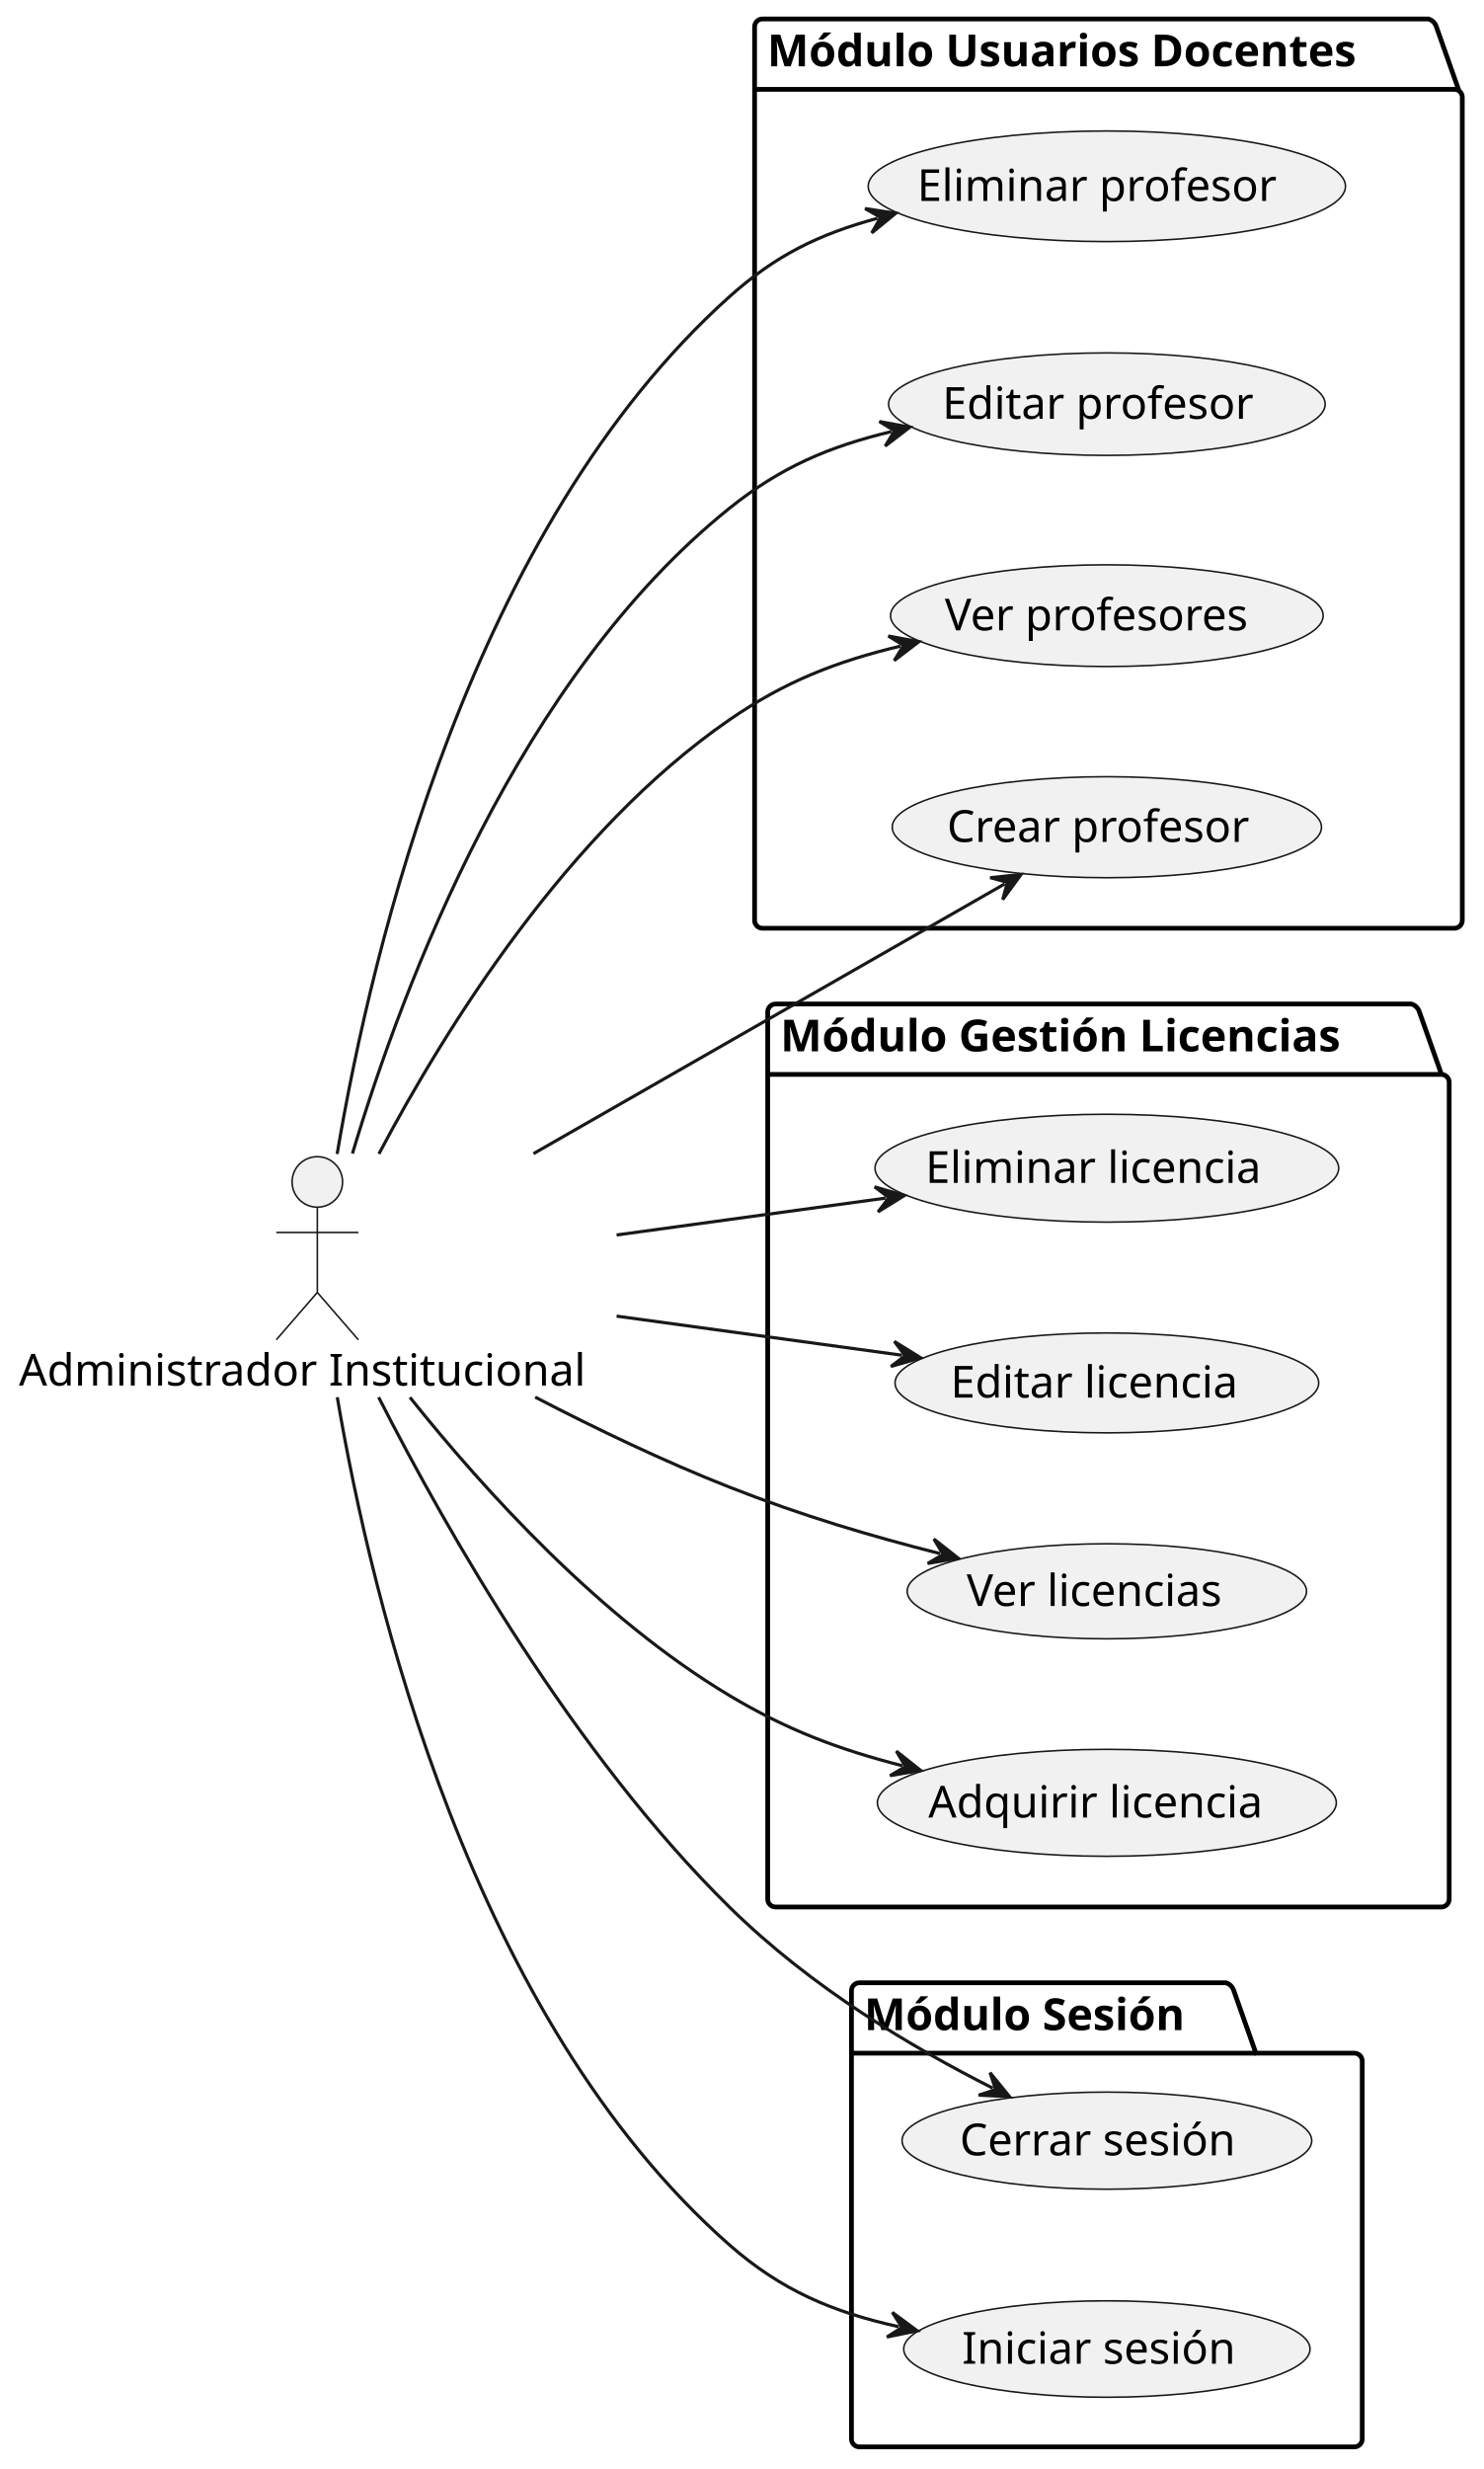
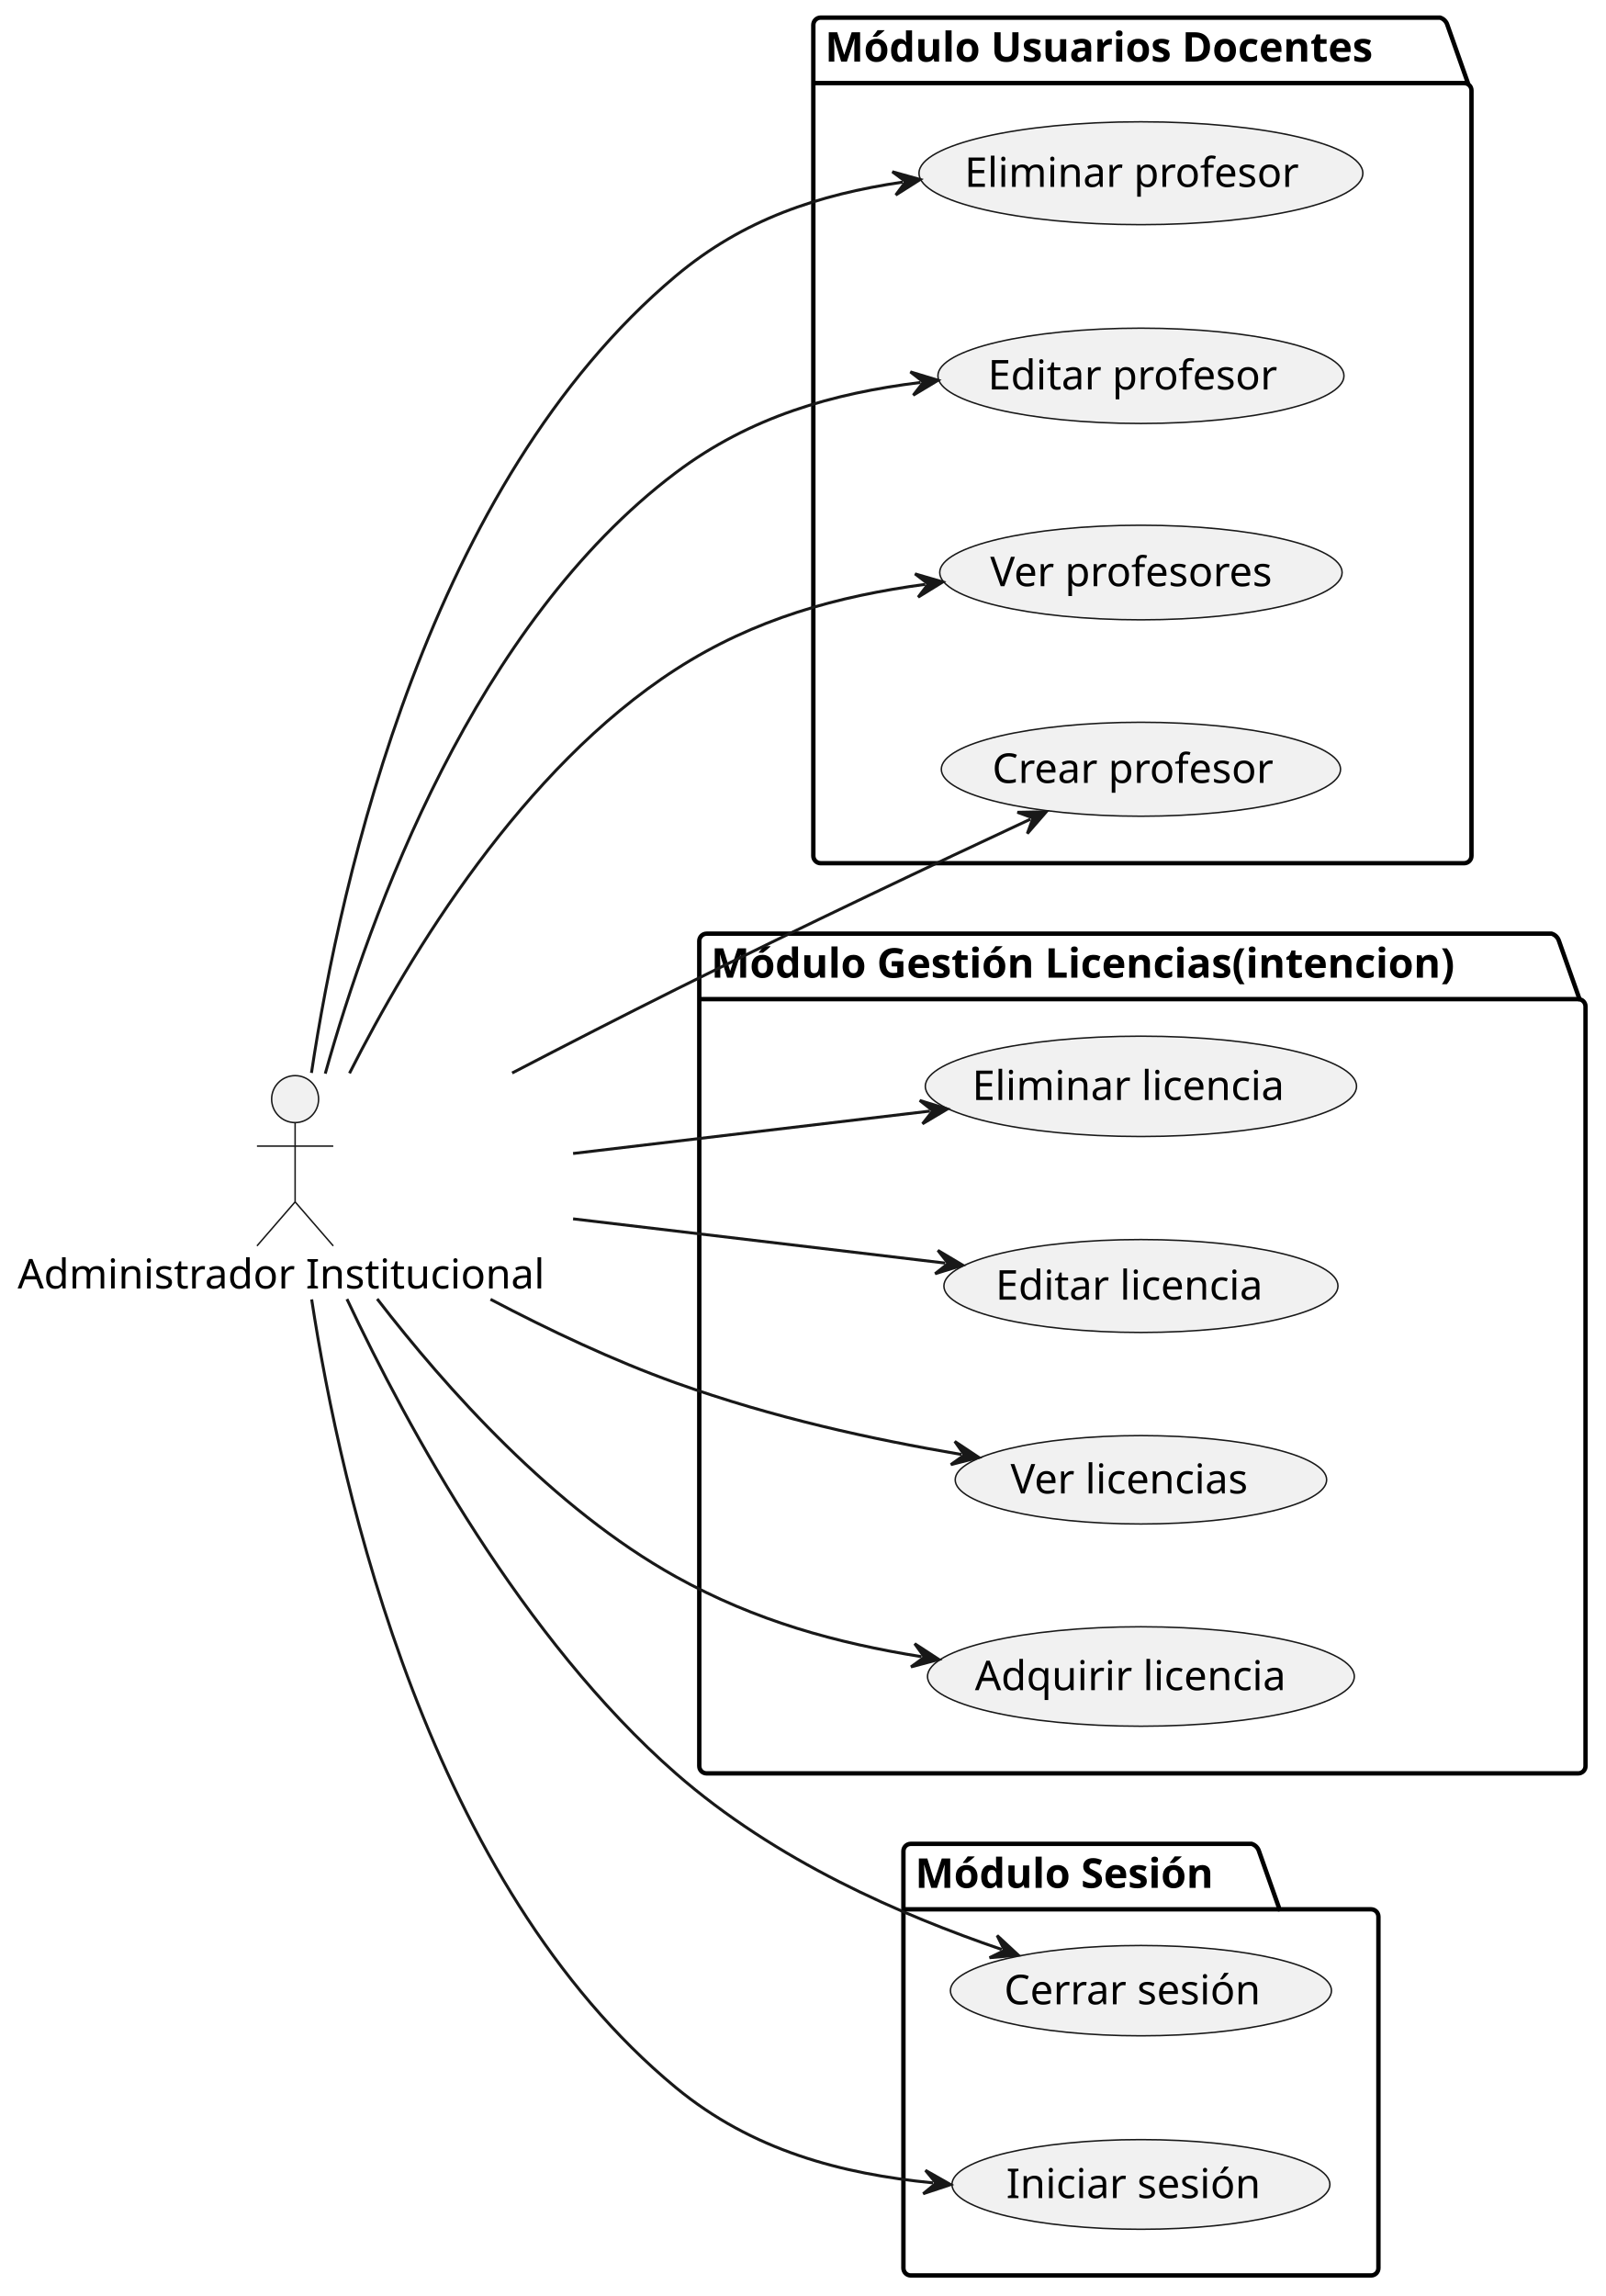
- <svg xmlns="http://www.w3.org/2000/svg" contentStyleType="text/css" data-diagram-type="DESCRIPTION" height="782px" preserveAspectRatio="none" style="width:470px;height:782px;background:#FFFFFF;" version="1.1" viewBox="0 0 470 782" width="470px" zoomAndPan="magnify">
+ <svg xmlns="http://www.w3.org/2000/svg" contentStyleType="text/css" data-diagram-type="DESCRIPTION" height="782px" preserveAspectRatio="none" style="width:547px;height:782px;background:#FFFFFF;" version="1.1" viewBox="0 0 547 782" width="547px" zoomAndPan="magnify">
  <defs />
  <g>
    <g class="cluster" data-entity="M.dulo Usuarios Docentes" data-source-line="5" data-uid="ent0003" id="cluster_M.dulo Usuarios Docentes">
-       <path d="M241.56,6 L452.553,6 A3.75,3.75 0 0 1 455.053,8.5 L462.053,28.297 L460.76,28.297 A2.5,2.5 0 0 1 463.26,30.797 L463.26,291.5 A2.5,2.5 0 0 1 460.76,294 L241.56,294 A2.5,2.5 0 0 1 239.06,291.5 L239.06,8.5 A2.5,2.5 0 0 1 241.56,6" fill="none" style="stroke:#000000;stroke-width:1.5;" />
-       <line style="stroke:#000000;stroke-width:1.5;" x1="239.06" x2="462.053" y1="28.297" y2="28.297" />
-       <text fill="#000000" font-family="sans-serif" font-size="14" font-weight="bold" lengthAdjust="spacing" textLength="209.993" x="243.06" y="20.995">Módulo Usuarios Docentes</text>
+       <path d="M279.56,6 L490.553,6 A3.75,3.75 0 0 1 493.053,8.5 L500.053,28.297 L498.76,28.297 A2.5,2.5 0 0 1 501.26,30.797 L501.26,291.5 A2.5,2.5 0 0 1 498.76,294 L279.56,294 A2.5,2.5 0 0 1 277.06,291.5 L277.06,8.5 A2.5,2.5 0 0 1 279.56,6" fill="none" style="stroke:#000000;stroke-width:1.5;" />
+       <line style="stroke:#000000;stroke-width:1.5;" x1="277.06" x2="500.053" y1="28.297" y2="28.297" />
+       <text fill="#000000" font-family="sans-serif" font-size="14" font-weight="bold" lengthAdjust="spacing" textLength="209.993" x="281.06" y="20.995">Módulo Usuarios Docentes</text>
    </g>
-     <g class="cluster" data-entity="M.dulo Gesti.n Licencias" data-source-line="12" data-uid="ent0008" id="cluster_M.dulo Gesti.n Licencias">
-       <path d="M245.71,318 L447.167,318 A3.75,3.75 0 0 1 449.667,320.5 L456.667,340.297 L456.61,340.297 A2.5,2.5 0 0 1 459.11,342.797 L459.11,601.5 A2.5,2.5 0 0 1 456.61,604 L245.71,604 A2.5,2.5 0 0 1 243.21,601.5 L243.21,320.5 A2.5,2.5 0 0 1 245.71,318" fill="none" style="stroke:#000000;stroke-width:1.5;" />
-       <line style="stroke:#000000;stroke-width:1.5;" x1="243.21" x2="456.667" y1="340.297" y2="340.297" />
-       <text fill="#000000" font-family="sans-serif" font-size="14" font-weight="bold" lengthAdjust="spacing" textLength="200.457" x="247.21" y="332.995">Módulo Gestión Licencias</text>
+     <g class="cluster" data-entity="M.dulo Gesti.n Licencias.intencion." data-source-line="12" data-uid="ent0008" id="cluster_M.dulo Gesti.n Licencias.intencion.">
+       <path d="M240.71,318 L528.566,318 A3.75,3.75 0 0 1 531.066,320.5 L538.066,340.297 L537.61,340.297 A2.5,2.5 0 0 1 540.11,342.797 L540.11,601.5 A2.5,2.5 0 0 1 537.61,604 L240.71,604 A2.5,2.5 0 0 1 238.21,601.5 L238.21,320.5 A2.5,2.5 0 0 1 240.71,318" fill="none" style="stroke:#000000;stroke-width:1.5;" />
+       <line style="stroke:#000000;stroke-width:1.5;" x1="238.21" x2="538.066" y1="340.297" y2="340.297" />
+       <text fill="#000000" font-family="sans-serif" font-size="14" font-weight="bold" lengthAdjust="spacing" textLength="286.856" x="242.21" y="332.995">Módulo Gestión Licencias(intencion)</text>
    </g>
    <g class="cluster" data-entity="M.dulo Sesi.n" data-source-line="19" data-uid="ent0013" id="cluster_M.dulo Sesi.n">
-       <path d="M272.25,628 L388.374,628 A3.75,3.75 0 0 1 390.874,630.5 L397.874,650.297 L429.06,650.297 A2.5,2.5 0 0 1 431.56,652.797 L431.56,772.5 A2.5,2.5 0 0 1 429.06,775 L272.25,775 A2.5,2.5 0 0 1 269.75,772.5 L269.75,630.5 A2.5,2.5 0 0 1 272.25,628" fill="none" style="stroke:#000000;stroke-width:1.5;" />
-       <line style="stroke:#000000;stroke-width:1.5;" x1="269.75" x2="397.874" y1="650.297" y2="650.297" />
-       <text fill="#000000" font-family="sans-serif" font-size="14" font-weight="bold" lengthAdjust="spacing" textLength="115.124" x="273.75" y="642.995">Módulo Sesión</text>
+       <path d="M310.25,628 L426.374,628 A3.75,3.75 0 0 1 428.874,630.5 L435.874,650.297 L467.06,650.297 A2.5,2.5 0 0 1 469.56,652.797 L469.56,772.5 A2.5,2.5 0 0 1 467.06,775 L310.25,775 A2.5,2.5 0 0 1 307.75,772.5 L307.75,630.5 A2.5,2.5 0 0 1 310.25,628" fill="none" style="stroke:#000000;stroke-width:1.5;" />
+       <line style="stroke:#000000;stroke-width:1.5;" x1="307.75" x2="435.874" y1="650.297" y2="650.297" />
+       <text fill="#000000" font-family="sans-serif" font-size="14" font-weight="bold" lengthAdjust="spacing" textLength="115.124" x="311.75" y="642.995">Módulo Sesión</text>
    </g>
    <g class="entity" data-entity="UC32" data-source-line="6" data-uid="ent0004" id="entity_UC32">
-       <ellipse cx="350.661" cy="262" fill="#F1F1F1" rx="68.001" ry="16" style="stroke:#181818;stroke-width:0.5;" />
-       <text fill="#000000" font-family="sans-serif" font-size="14" lengthAdjust="spacing" textLength="101.295" x="300.013" y="266.649">Crear profesor</text>
+       <ellipse cx="388.661" cy="262" fill="#F1F1F1" rx="68.001" ry="16" style="stroke:#181818;stroke-width:0.5;" />
+       <text fill="#000000" font-family="sans-serif" font-size="14" lengthAdjust="spacing" textLength="101.295" x="338.013" y="266.649">Crear profesor</text>
    </g>
    <g class="entity" data-entity="UC33" data-source-line="7" data-uid="ent0005" id="entity_UC33">
-       <ellipse cx="350.657" cy="194.998" fill="#F1F1F1" rx="68.537" ry="16.108" style="stroke:#181818;stroke-width:0.5;" />
-       <text fill="#000000" font-family="sans-serif" font-size="14" lengthAdjust="spacing" textLength="102.669" x="299.323" y="199.646">Ver profesores</text>
+       <ellipse cx="388.657" cy="194.998" fill="#F1F1F1" rx="68.537" ry="16.108" style="stroke:#181818;stroke-width:0.5;" />
+       <text fill="#000000" font-family="sans-serif" font-size="14" lengthAdjust="spacing" textLength="102.669" x="337.323" y="199.646">Ver profesores</text>
    </g>
    <g class="entity" data-entity="UC34" data-source-line="8" data-uid="ent0006" id="entity_UC34">
-       <ellipse cx="350.663" cy="128.003" fill="#F1F1F1" rx="69.163" ry="16.233" style="stroke:#181818;stroke-width:0.5;" />
-       <text fill="#000000" font-family="sans-serif" font-size="14" lengthAdjust="spacing" textLength="104.262" x="298.532" y="132.651">Editar profesor</text>
+       <ellipse cx="388.663" cy="128.003" fill="#F1F1F1" rx="69.163" ry="16.233" style="stroke:#181818;stroke-width:0.5;" />
+       <text fill="#000000" font-family="sans-serif" font-size="14" lengthAdjust="spacing" textLength="104.262" x="336.532" y="132.651">Editar profesor</text>
    </g>
    <g class="entity" data-entity="UC35" data-source-line="9" data-uid="ent0007" id="entity_UC35">
-       <ellipse cx="350.658" cy="59" fill="#F1F1F1" rx="75.598" ry="17.52" style="stroke:#181818;stroke-width:0.5;" />
-       <text fill="#000000" font-family="sans-serif" font-size="14" lengthAdjust="spacing" textLength="120.176" x="290.57" y="63.648">Eliminar profesor</text>
+       <ellipse cx="388.658" cy="59" fill="#F1F1F1" rx="75.598" ry="17.52" style="stroke:#181818;stroke-width:0.5;" />
+       <text fill="#000000" font-family="sans-serif" font-size="14" lengthAdjust="spacing" textLength="120.176" x="328.57" y="63.648">Eliminar profesor</text>
    </g>
    <g class="entity" data-entity="UC36" data-source-line="13" data-uid="ent0009" id="entity_UC36">
-       <ellipse cx="350.656" cy="570.999" fill="#F1F1F1" rx="72.696" ry="16.939" style="stroke:#181818;stroke-width:0.5;" />
-       <text fill="#000000" font-family="sans-serif" font-size="14" lengthAdjust="spacing" textLength="113.094" x="294.109" y="575.648">Adquirir licencia</text>
+       <ellipse cx="388.656" cy="570.999" fill="#F1F1F1" rx="72.696" ry="16.939" style="stroke:#181818;stroke-width:0.5;" />
+       <text fill="#000000" font-family="sans-serif" font-size="14" lengthAdjust="spacing" textLength="113.094" x="332.109" y="575.648">Adquirir licencia</text>
    </g>
    <g class="entity" data-entity="UC37" data-source-line="14" data-uid="ent0010" id="entity_UC37">
-       <ellipse cx="350.657" cy="504.003" fill="#F1F1F1" rx="63.267" ry="15.053" style="stroke:#181818;stroke-width:0.5;" />
-       <text fill="#000000" font-family="sans-serif" font-size="14" lengthAdjust="spacing" textLength="88.819" x="306.248" y="508.652">Ver licencias</text>
+       <ellipse cx="388.657" cy="504.003" fill="#F1F1F1" rx="63.267" ry="15.053" style="stroke:#181818;stroke-width:0.5;" />
+       <text fill="#000000" font-family="sans-serif" font-size="14" lengthAdjust="spacing" textLength="88.819" x="344.248" y="508.652">Ver licencias</text>
    </g>
    <g class="entity" data-entity="UC38" data-source-line="15" data-uid="ent0011" id="entity_UC38">
-       <ellipse cx="350.661" cy="438.004" fill="#F1F1F1" rx="67.121" ry="15.824" style="stroke:#181818;stroke-width:0.5;" />
-       <text fill="#000000" font-family="sans-serif" font-size="14" lengthAdjust="spacing" textLength="99.025" x="301.148" y="442.652">Editar licencia</text>
+       <ellipse cx="388.661" cy="438.004" fill="#F1F1F1" rx="67.121" ry="15.824" style="stroke:#181818;stroke-width:0.5;" />
+       <text fill="#000000" font-family="sans-serif" font-size="14" lengthAdjust="spacing" textLength="99.025" x="339.148" y="442.652">Editar licencia</text>
    </g>
    <g class="entity" data-entity="UC39" data-source-line="16" data-uid="ent0012" id="entity_UC39">
-       <ellipse cx="350.656" cy="369.999" fill="#F1F1F1" rx="73.446" ry="17.089" style="stroke:#181818;stroke-width:0.5;" />
-       <text fill="#000000" font-family="sans-serif" font-size="14" lengthAdjust="spacing" textLength="114.939" x="293.187" y="374.648">Eliminar licencia</text>
+       <ellipse cx="388.656" cy="369.999" fill="#F1F1F1" rx="73.446" ry="17.089" style="stroke:#181818;stroke-width:0.5;" />
+       <text fill="#000000" font-family="sans-serif" font-size="14" lengthAdjust="spacing" textLength="114.939" x="331.187" y="374.648">Eliminar licencia</text>
    </g>
    <g class="entity" data-entity="UC41" data-source-line="20" data-uid="ent0014" id="entity_UC41">
-       <ellipse cx="350.661" cy="744.004" fill="#F1F1F1" rx="64.371" ry="15.274" style="stroke:#181818;stroke-width:0.5;" />
-       <text fill="#000000" font-family="sans-serif" font-size="14" lengthAdjust="spacing" textLength="91.793" x="304.765" y="748.653">Iniciar sesión</text>
+       <ellipse cx="388.661" cy="744.004" fill="#F1F1F1" rx="64.371" ry="15.274" style="stroke:#181818;stroke-width:0.5;" />
+       <text fill="#000000" font-family="sans-serif" font-size="14" lengthAdjust="spacing" textLength="91.793" x="342.765" y="748.653">Iniciar sesión</text>
    </g>
    <g class="entity" data-entity="UC42" data-source-line="21" data-uid="ent0015" id="entity_UC42">
-       <ellipse cx="350.665" cy="678.001" fill="#F1F1F1" rx="64.905" ry="15.381" style="stroke:#181818;stroke-width:0.5;" />
-       <text fill="#000000" font-family="sans-serif" font-size="14" lengthAdjust="spacing" textLength="93.215" x="304.057" y="682.649">Cerrar sesión</text>
+       <ellipse cx="388.665" cy="678.001" fill="#F1F1F1" rx="64.905" ry="15.381" style="stroke:#181818;stroke-width:0.5;" />
+       <text fill="#000000" font-family="sans-serif" font-size="14" lengthAdjust="spacing" textLength="93.215" x="342.057" y="682.649">Cerrar sesión</text>
    </g>
    <g class="entity" data-entity="admin" data-source-line="3" data-uid="ent0002" id="entity_admin">
      <ellipse cx="100.531" cy="374.35" fill="#F1F1F1" rx="8" ry="8" style="stroke:#181818;stroke-width:0.5;" />
      <path d="M100.531,382.35 L100.531,409.35 M87.531,390.35 L113.531,390.35 M100.531,409.35 L87.531,424.35 M100.531,409.35 L113.531,424.35" fill="none" style="stroke:#181818;stroke-width:0.5;" />
      <text fill="#000000" font-family="sans-serif" font-size="14" lengthAdjust="spacing" textLength="189.061" x="6" y="438.845">Administrador Institucional</text>
    </g>
    <g class="link" data-entity-1="admin" data-entity-2="UC32" data-source-line="24" data-uid="lnk16" id="link_admin_UC32">
-       <path d="M169.01,365.39 C219.95,336.23 281.892,300.78 318.282,279.96" fill="none" id="admin-to-UC32" style="stroke:#181818;stroke-width:1;" />
-       <polygon fill="#181818" points="323.49,276.98,313.692,277.978,319.15,279.463,317.665,284.921,323.49,276.98" style="stroke:#181818;stroke-width:1;" />
+       <path d="M174.46,365.46 C192.61,356.02 212.07,346.04 230.21,337 C273.71,315.33 319.112,293.886 350.992,279.016" fill="none" id="admin-to-UC32" style="stroke:#181818;stroke-width:1;" />
+       <polygon fill="#181818" points="356.43,276.48,346.583,276.659,351.899,278.594,349.964,283.909,356.43,276.48" style="stroke:#181818;stroke-width:1;" />
    </g>
    <g class="link" data-entity-1="admin" data-entity-2="UC33" data-source-line="25" data-uid="lnk17" id="link_admin_UC33">
-       <path d="M120.04,365.47 C141.33,325.24 180,263.22 231.06,228 C248.74,215.8 264.985,209.498 285.275,204.638" fill="none" id="admin-to-UC33" style="stroke:#181818;stroke-width:1;" />
-       <polygon fill="#181818" points="291.11,203.24,281.426,201.446,286.248,204.405,283.289,209.226,291.11,203.24" style="stroke:#181818;stroke-width:1;" />
+       <path d="M119.05,365.56 C139.68,324.8 177.89,261.76 230.21,228 C257.08,210.66 285.464,203.034 315.214,199.013" fill="none" id="admin-to-UC33" style="stroke:#181818;stroke-width:1;" />
+       <polygon fill="#181818" points="321.16,198.21,311.705,195.451,316.205,198.88,312.777,203.379,321.16,198.21" style="stroke:#181818;stroke-width:1;" />
    </g>
    <g class="link" data-entity-1="admin" data-entity-2="UC34" data-source-line="26" data-uid="lnk18" id="link_admin_UC34">
-       <path d="M111.66,365.36 C127.79,311.48 164.5,214.41 231.06,161 C247.31,147.96 262.556,141.461 282.426,136.691" fill="none" id="admin-to-UC34" style="stroke:#181818;stroke-width:1;" />
-       <polygon fill="#181818" points="288.26,135.29,278.575,133.501,283.398,136.457,280.442,141.28,288.26,135.29" style="stroke:#181818;stroke-width:1;" />
+       <path d="M110.8,365.67 C126.03,311.27 161.75,212.53 230.21,161 C255.65,141.85 283.705,133.957 313.595,130.257" fill="none" id="admin-to-UC34" style="stroke:#181818;stroke-width:1;" />
+       <polygon fill="#181818" points="319.55,129.52,310.127,126.656,314.588,130.134,311.11,134.595,319.55,129.52" style="stroke:#181818;stroke-width:1;" />
    </g>
    <g class="link" data-entity-1="admin" data-entity-2="UC35" data-source-line="27" data-uid="lnk19" id="link_admin_UC35">
-       <path d="M106.81,365.5 C117.83,300.08 149.42,167.21 231.06,94 C245.69,80.89 259.223,74.263 278.013,69.123" fill="none" id="admin-to-UC35" style="stroke:#181818;stroke-width:1;" />
-       <polygon fill="#181818" points="283.8,67.54,274.063,66.056,278.977,68.859,276.174,73.773,283.8,67.54" style="stroke:#181818;stroke-width:1;" />
+       <path d="M106.1,365.43 C116.07,299.3 146.06,164.6 230.21,94 C253.27,74.65 278.794,66.256 307.534,62.016" fill="none" id="admin-to-UC35" style="stroke:#181818;stroke-width:1;" />
+       <polygon fill="#181818" points="313.47,61.14,303.983,58.496,308.524,61.87,305.15,66.411,313.47,61.14" style="stroke:#181818;stroke-width:1;" />
    </g>
    <g class="link" data-entity-1="admin" data-entity-2="UC36" data-source-line="28" data-uid="lnk20" id="link_admin_UC36">
-       <path d="M129.87,442.58 C153.72,472.44 190.4,512.68 231.06,537 C249.45,547.99 265.749,554.085 285.879,559.265" fill="none" id="admin-to-UC36" style="stroke:#181818;stroke-width:1;" />
-       <polygon fill="#181818" points="291.69,560.76,283.971,554.643,286.848,559.514,281.977,562.391,291.69,560.76" style="stroke:#181818;stroke-width:1;" />
+       <path d="M128.49,442.4 C151.89,472.78 188.51,513.82 230.21,537 C257.47,552.15 284.926,559.598 313.926,564.258" fill="none" id="admin-to-UC36" style="stroke:#181818;stroke-width:1;" />
+       <polygon fill="#181818" points="319.85,565.21,311.599,559.833,314.913,564.417,310.329,567.731,319.85,565.21" style="stroke:#181818;stroke-width:1;" />
    </g>
    <g class="link" data-entity-1="admin" data-entity-2="UC37" data-source-line="29" data-uid="lnk21" id="link_admin_UC37">
-       <path d="M169.55,442.51 C189.03,452.63 210.56,462.95 231.06,471 C254.43,480.18 275.524,486.414 297.784,492.064" fill="none" id="admin-to-UC37" style="stroke:#181818;stroke-width:1;" />
-       <polygon fill="#181818" points="303.6,493.54,295.861,487.449,298.754,492.31,293.892,495.203,303.6,493.54" style="stroke:#181818;stroke-width:1;" />
+       <path d="M167.09,442.53 C186.87,452.94 208.99,463.41 230.21,471 C263.61,482.94 296.705,490.143 327.545,495.393" fill="none" id="admin-to-UC37" style="stroke:#181818;stroke-width:1;" />
+       <polygon fill="#181818" points="333.46,496.4,325.259,490.946,328.531,495.561,323.916,498.833,333.46,496.4" style="stroke:#181818;stroke-width:1;" />
    </g>
    <g class="link" data-entity-1="admin" data-entity-2="UC38" data-source-line="30" data-uid="lnk22" id="link_admin_UC38">
-       <path d="M195.34,416.85 C227.73,421.29 257.096,425.315 285.766,429.245" fill="none" id="admin-to-UC38" style="stroke:#181818;stroke-width:1;" />
-       <polygon fill="#181818" points="291.71,430.06,283.337,424.875,286.756,429.381,282.25,432.801,291.71,430.06" style="stroke:#181818;stroke-width:1;" />
+       <path d="M195.22,415.13 C238.9,420.32 283.622,425.642 322.002,430.202" fill="none" id="admin-to-UC38" style="stroke:#181818;stroke-width:1;" />
+       <polygon fill="#181818" points="327.96,430.91,319.495,425.876,322.995,430.32,318.551,433.82,327.96,430.91" style="stroke:#181818;stroke-width:1;" />
    </g>
    <g class="link" data-entity-1="admin" data-entity-2="UC39" data-source-line="31" data-uid="lnk23" id="link_admin_UC39">
-       <path d="M195.34,391.15 C225.8,386.97 252.916,383.254 280.596,379.464" fill="none" id="admin-to-UC39" style="stroke:#181818;stroke-width:1;" />
-       <polygon fill="#181818" points="286.54,378.65,277.081,375.908,281.586,379.328,278.166,383.834,286.54,378.65" style="stroke:#181818;stroke-width:1;" />
+       <path d="M195.22,392.87 C236.94,387.91 279.092,382.897 316.772,378.427" fill="none" id="admin-to-UC39" style="stroke:#181818;stroke-width:1;" />
+       <polygon fill="#181818" points="322.73,377.72,313.322,374.808,317.765,378.309,314.264,382.752,322.73,377.72" style="stroke:#181818;stroke-width:1;" />
    </g>
    <g class="link" data-entity-1="admin" data-entity-2="UC41" data-source-line="32" data-uid="lnk24" id="link_admin_UC41">
-       <path d="M106.85,442.53 C117.91,507.62 149.51,639.26 231.06,711 C247.51,725.47 263.941,732.346 284.761,736.946" fill="none" id="admin-to-UC41" style="stroke:#181818;stroke-width:1;" />
-       <polygon fill="#181818" points="290.62,738.24,282.695,732.393,285.738,737.161,280.969,740.204,290.62,738.24" style="stroke:#181818;stroke-width:1;" />
+       <path d="M106.17,442.57 C116.23,508.33 146.32,641.73 230.21,711 C256.16,732.43 286.599,740.416 317.868,743.476" fill="none" id="admin-to-UC41" style="stroke:#181818;stroke-width:1;" />
+       <polygon fill="#181818" points="323.84,744.06,315.272,739.202,318.864,743.573,314.493,747.164,323.84,744.06" style="stroke:#181818;stroke-width:1;" />
    </g>
    <g class="link" data-entity-1="admin" data-entity-2="UC42" data-source-line="33" data-uid="lnk25" id="link_admin_UC42">
-       <path d="M119.95,442.54 C141.93,485.63 181.95,555.71 231.06,604 C257.37,629.86 288.888,648.388 314.518,661.378" fill="none" id="admin-to-UC42" style="stroke:#181818;stroke-width:1;" />
-       <polygon fill="#181818" points="319.87,664.09,313.651,656.453,315.41,661.83,310.034,663.589,319.87,664.09" style="stroke:#181818;stroke-width:1;" />
+       <path d="M118.19,442.45 C138.92,486.45 178.03,558.3 230.21,604 C264.41,633.95 307.143,652.319 341.223,663.969" fill="none" id="admin-to-UC42" style="stroke:#181818;stroke-width:1;" />
+       <polygon fill="#181818" points="346.9,665.91,339.678,659.214,342.169,664.293,337.09,666.784,346.9,665.91" style="stroke:#181818;stroke-width:1;" />
    </g>
  </g>
</svg>
